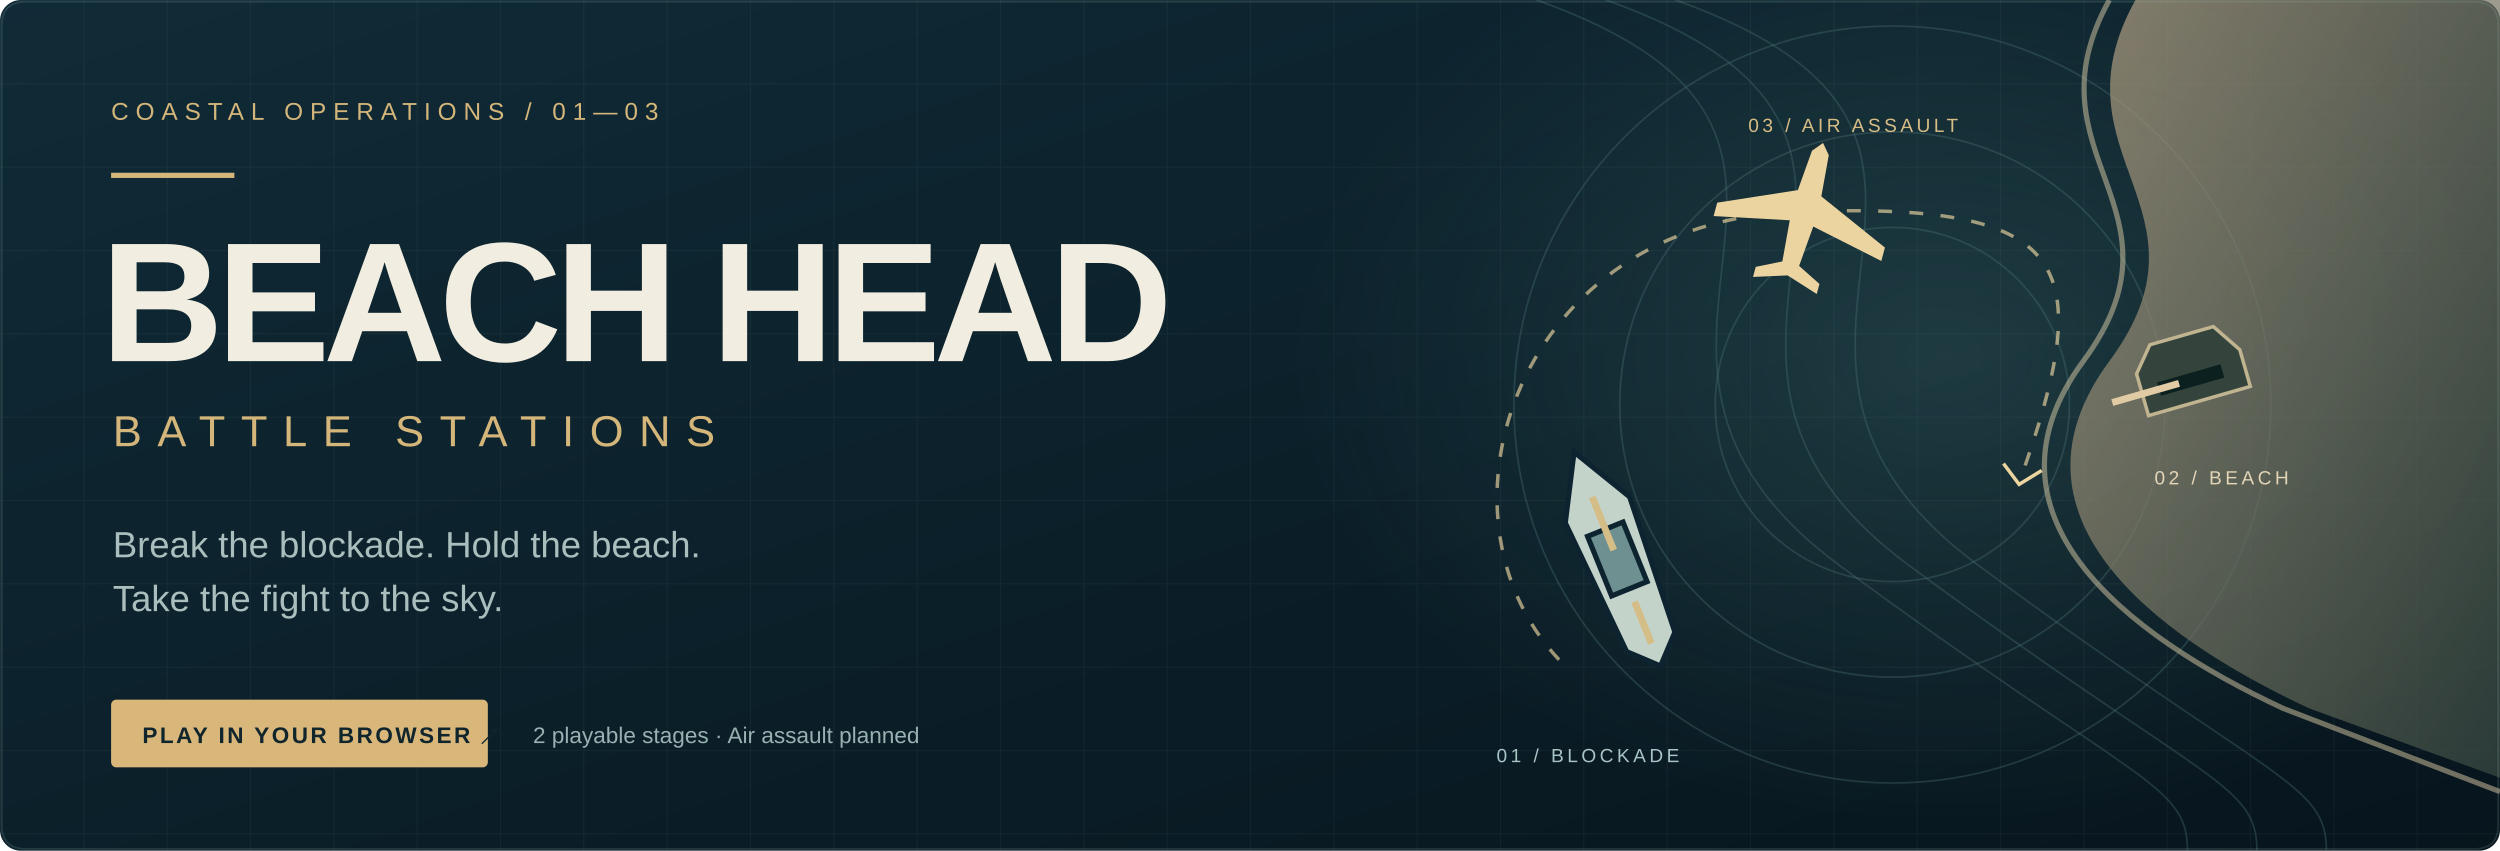
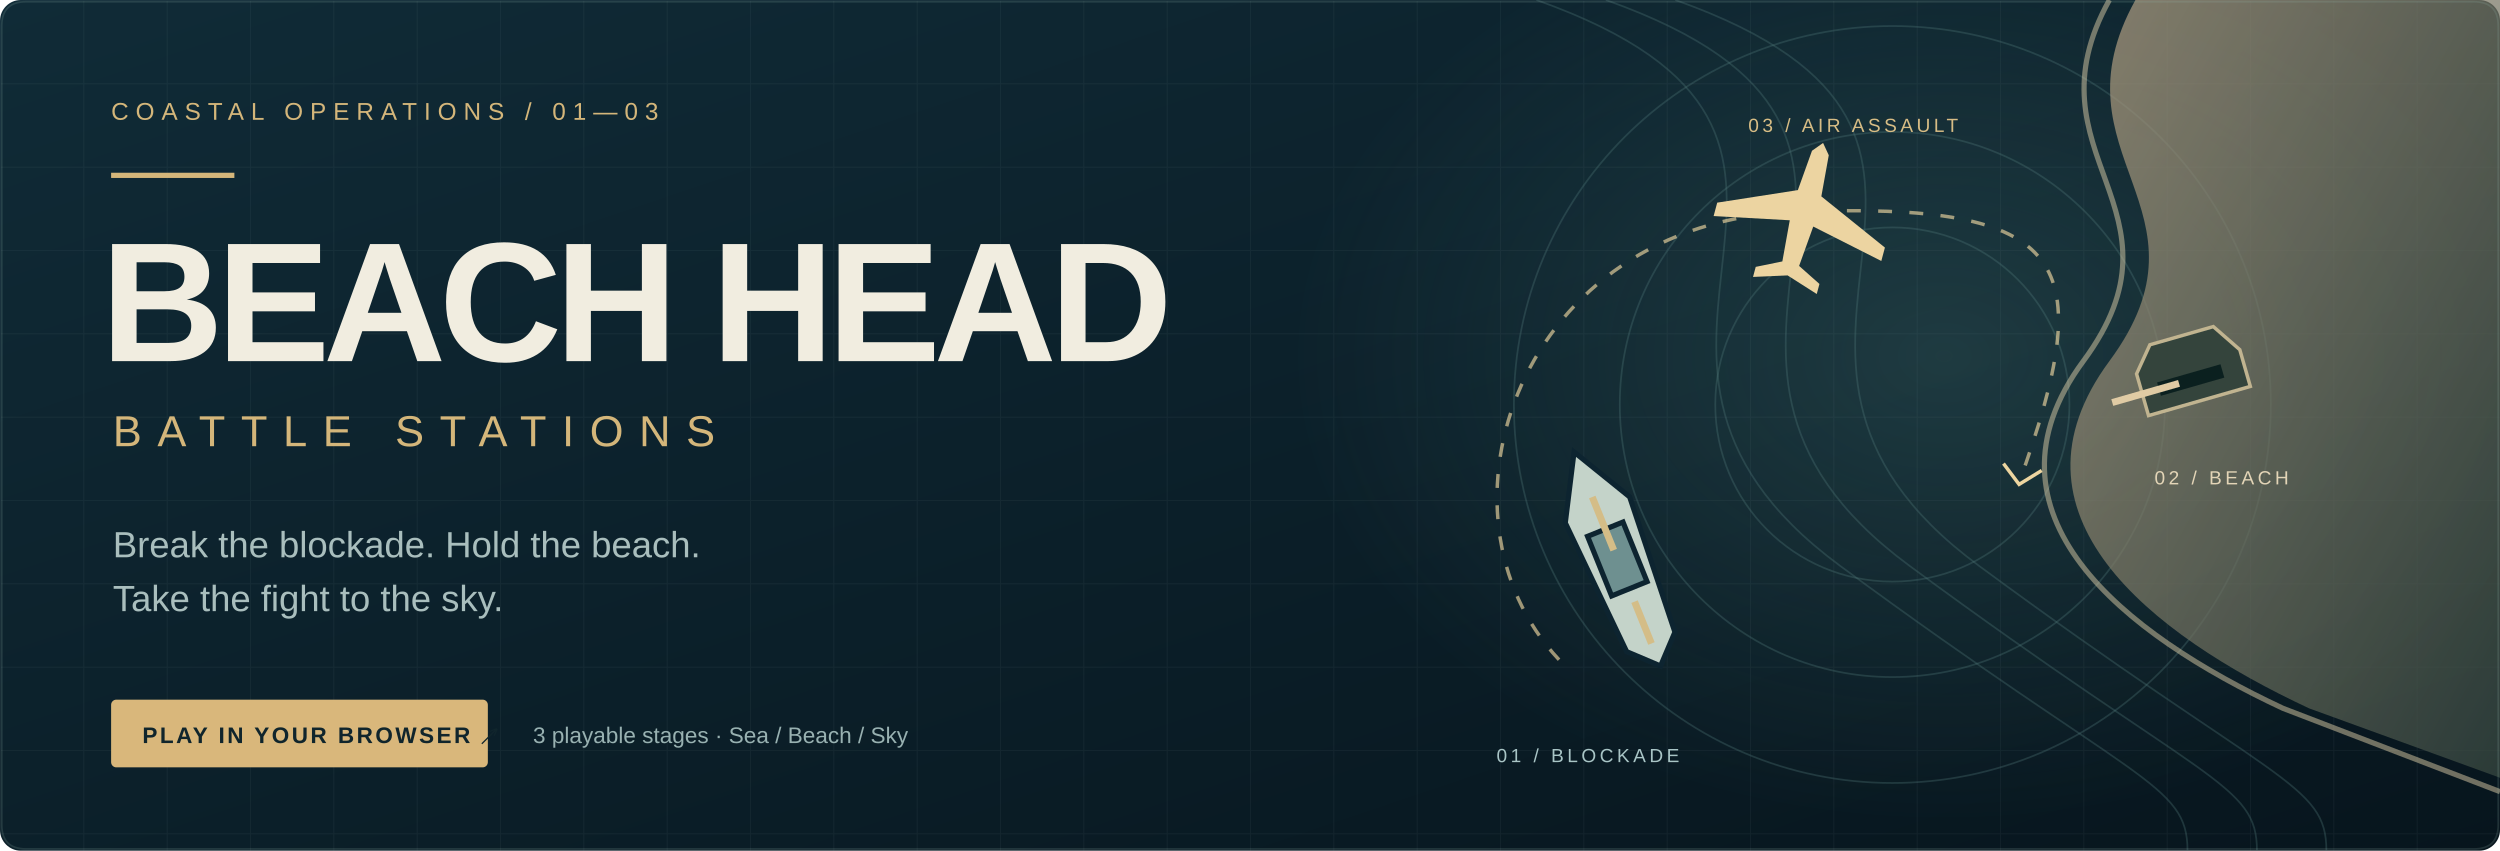
<svg xmlns="http://www.w3.org/2000/svg" width="1440" height="490" viewBox="0 0 1440 490" role="img" aria-labelledby="title desc">
  <defs>
    <linearGradient id="sea" x2="1" y2="1">
      <stop stop-color="#102b37" />
      <stop offset="1" stop-color="#07151d" />
    </linearGradient>
    <linearGradient id="shore" x2="1" y2="1">
      <stop stop-color="#b4a184" />
      <stop offset="1" stop-color="#384941" />
    </linearGradient>
    <pattern id="grid" width="48" height="48" patternUnits="userSpaceOnUse">
      <path d="M48 0H0V48" fill="none" stroke="#d0e5e1" stroke-opacity=".05" />
    </pattern>
    <radialGradient id="glow">
      <stop stop-color="#639f9a" stop-opacity=".22" />
      <stop offset="1" stop-color="#639f9a" stop-opacity="0" />
    </radialGradient>
  </defs>
  <rect width="1440" height="490" rx="12" fill="url(#sea)" />
  <rect width="1440" height="490" rx="12" fill="url(#grid)" />
  <ellipse cx="1120" cy="205" rx="380" ry="270" fill="url(#glow)" />
  <g fill="none" stroke="#527a7b" stroke-opacity=".32">
    <path d="M885 0C1110 80 889 200 1060 326S1260 451 1260 490" />
    <path d="M925 0C1150 80 929 200 1100 326S1300 451 1300 490" />
    <path d="M965 0C1190 80 969 200 1140 326S1340 451 1340 490" />
    <circle cx="1090" cy="233" r="102" />
    <circle cx="1090" cy="233" r="157" />
    <circle cx="1090" cy="233" r="218" />
  </g>
  <path d="M1230 0C1180 90 1280 120 1215 208S1238 365 1330 408L1440 448V0Z" fill="url(#shore)" opacity=".72" />
  <path d="M1215 0C1165 90 1265 120 1200 208S1223 365 1315 408L1440 456" fill="none" stroke="#e3d3ab" stroke-width="3" opacity=".48" />
  <g stroke="#edd5a0" fill="none" stroke-width="2">
    <path d="M898 380C819 296 874 128 1034 122S1209 150 1163 278" stroke-dasharray="8 10" opacity=".65" />
    <path d="m1154 267 9 12 13-8" />
  </g>
  <g transform="translate(934 328) rotate(-22)" fill="#c4d3c9" stroke="#0d2430" stroke-width="3">
    <path d="M-15 45-20-37 0-73 20-37 15 45 0 60Z" />
    <path d="M-11 12V-25H11V12Z" fill="#6e9090" />
    <path d="M0-45V-12M0 20V46" stroke="#d4bd87" stroke-width="4" />
  </g>
  <g transform="translate(1040 120) rotate(15)" fill="#ecd4a1">
    <path d="M0-39 5-33 7-9 50 10 50 18 7 9 5 33 19 40 19 46 0 40-19 46-19 40-5 33-7 9-50 18-50 10-7-9-5-33Z" />
  </g>
  <g transform="translate(1258 220) rotate(-16)">
    <path d="M-25 13V-12L-13-26H25L36-9V13Z" fill="#34443c" stroke="#c1b490" stroke-width="2" />
    <path d="M-15-4H23V4H-15Z" fill="#0b201f" />
    <path d="M-3 0H-43" stroke="#e0cba4" stroke-width="4" />
  </g>
  <g font-family="Arial,Helvetica,sans-serif">
    <text x="64" y="69" fill="#d4b67a" font-size="14" letter-spacing="4">COASTAL OPERATIONS / 01—03</text>
    <path d="M64 101H135" stroke="#d4b67a" stroke-width="3" />
    <text x="58" y="208" fill="#f1ede0" font-size="98" font-weight="900" letter-spacing="-4">BEACH HEAD</text>
    <text x="65" y="257" fill="#d4b67a" font-size="25" letter-spacing="9">BATTLE STATIONS</text>
    <text x="65" y="321" fill="#a9bebd" font-size="21">Break the blockade. Hold the beach.</text>
    <text x="65" y="352" fill="#a9bebd" font-size="21">Take the fight to the sky.</text>
    <rect x="64" y="403" width="217" height="39" rx="3" fill="#d9b77b" />
    <text x="82" y="428" fill="#10252c" font-size="13" font-weight="700" letter-spacing="1.4">PLAY IN YOUR BROWSER ↗</text>
-     <text x="307" y="428" fill="#98b1b1" font-size="13">2 playable stages · Air assault planned</text>
+     <text x="307" y="428" fill="#98b1b1" font-size="13">3 playable stages · Sea / Beach / Sky</text>
    <text x="1007" y="76" fill="#d8bd85" font-size="11" letter-spacing="2">03 / AIR ASSAULT</text>
    <text x="1241" y="279" fill="#e3d5b7" font-size="11" letter-spacing="2">02 / BEACH</text>
    <text x="862" y="439" fill="#a9c5c6" font-size="11" letter-spacing="2">01 / BLOCKADE</text>
  </g>
  <path d="M1439 15V475Q1439 489 1425 489H15Q1 489 1 475V15Q1 1 15 1H1425Q1439 1 1439 15" fill="none" stroke="#96b8b1" stroke-opacity=".18" />
</svg>
